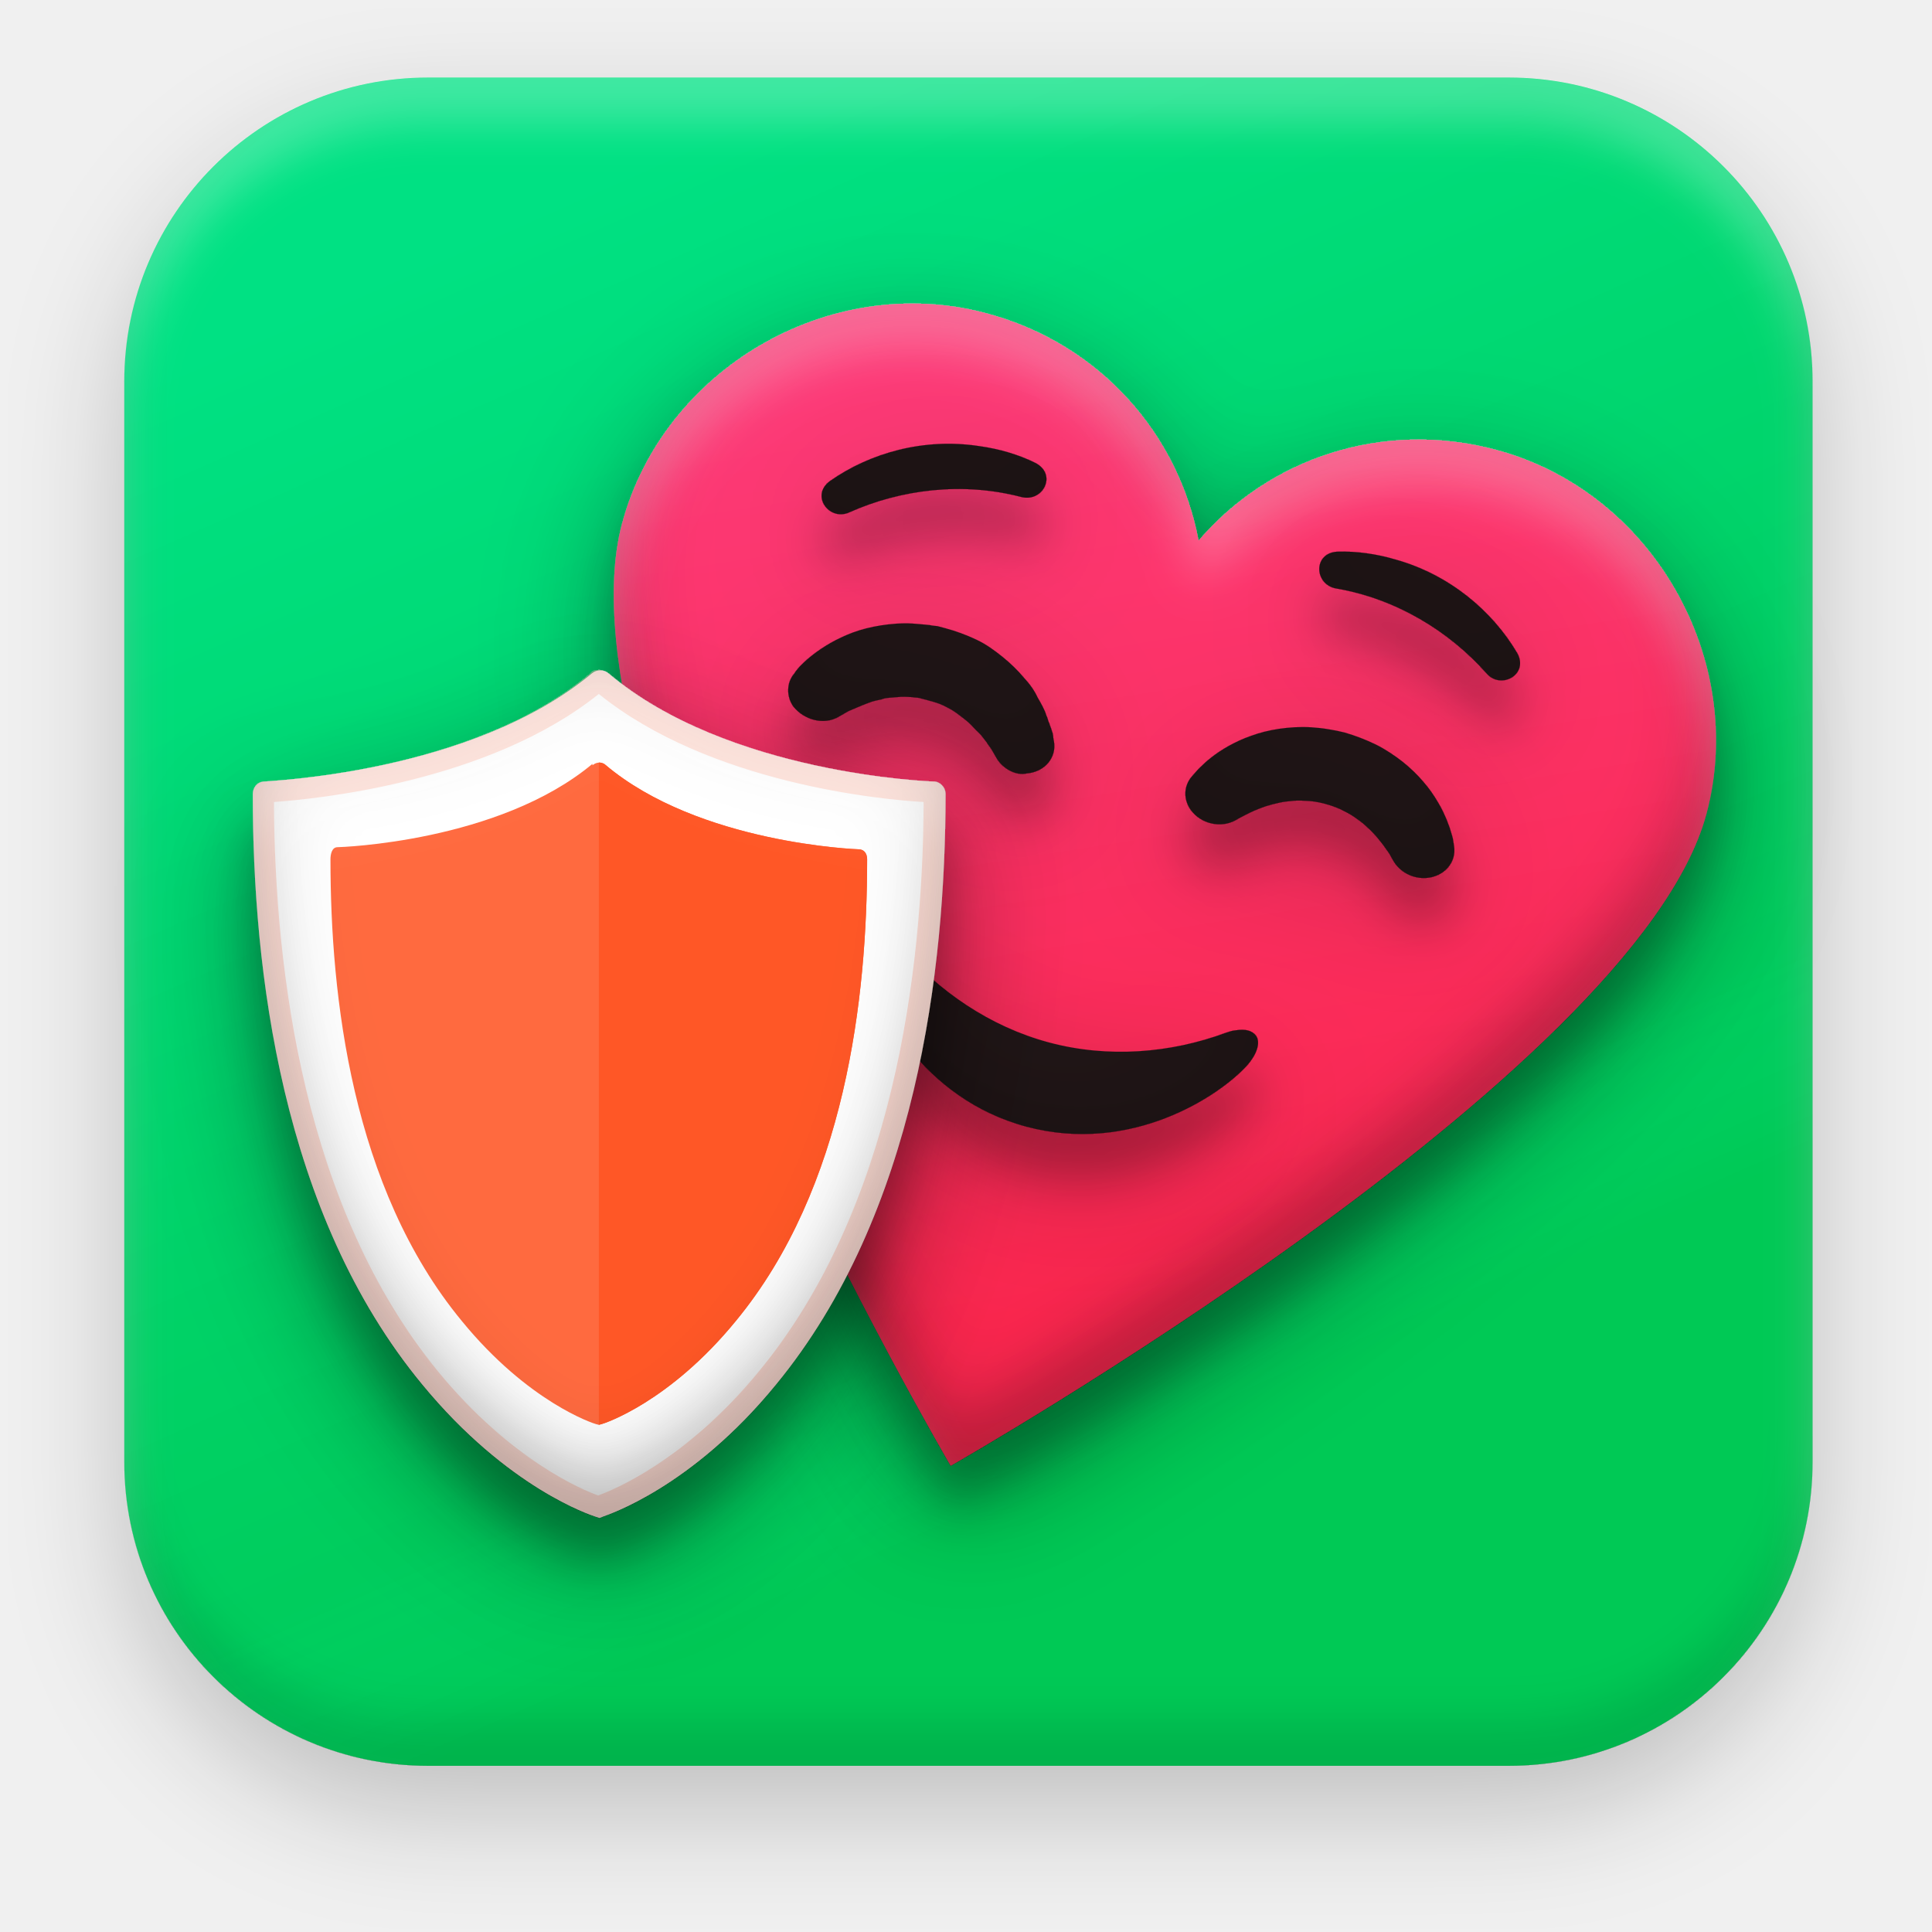
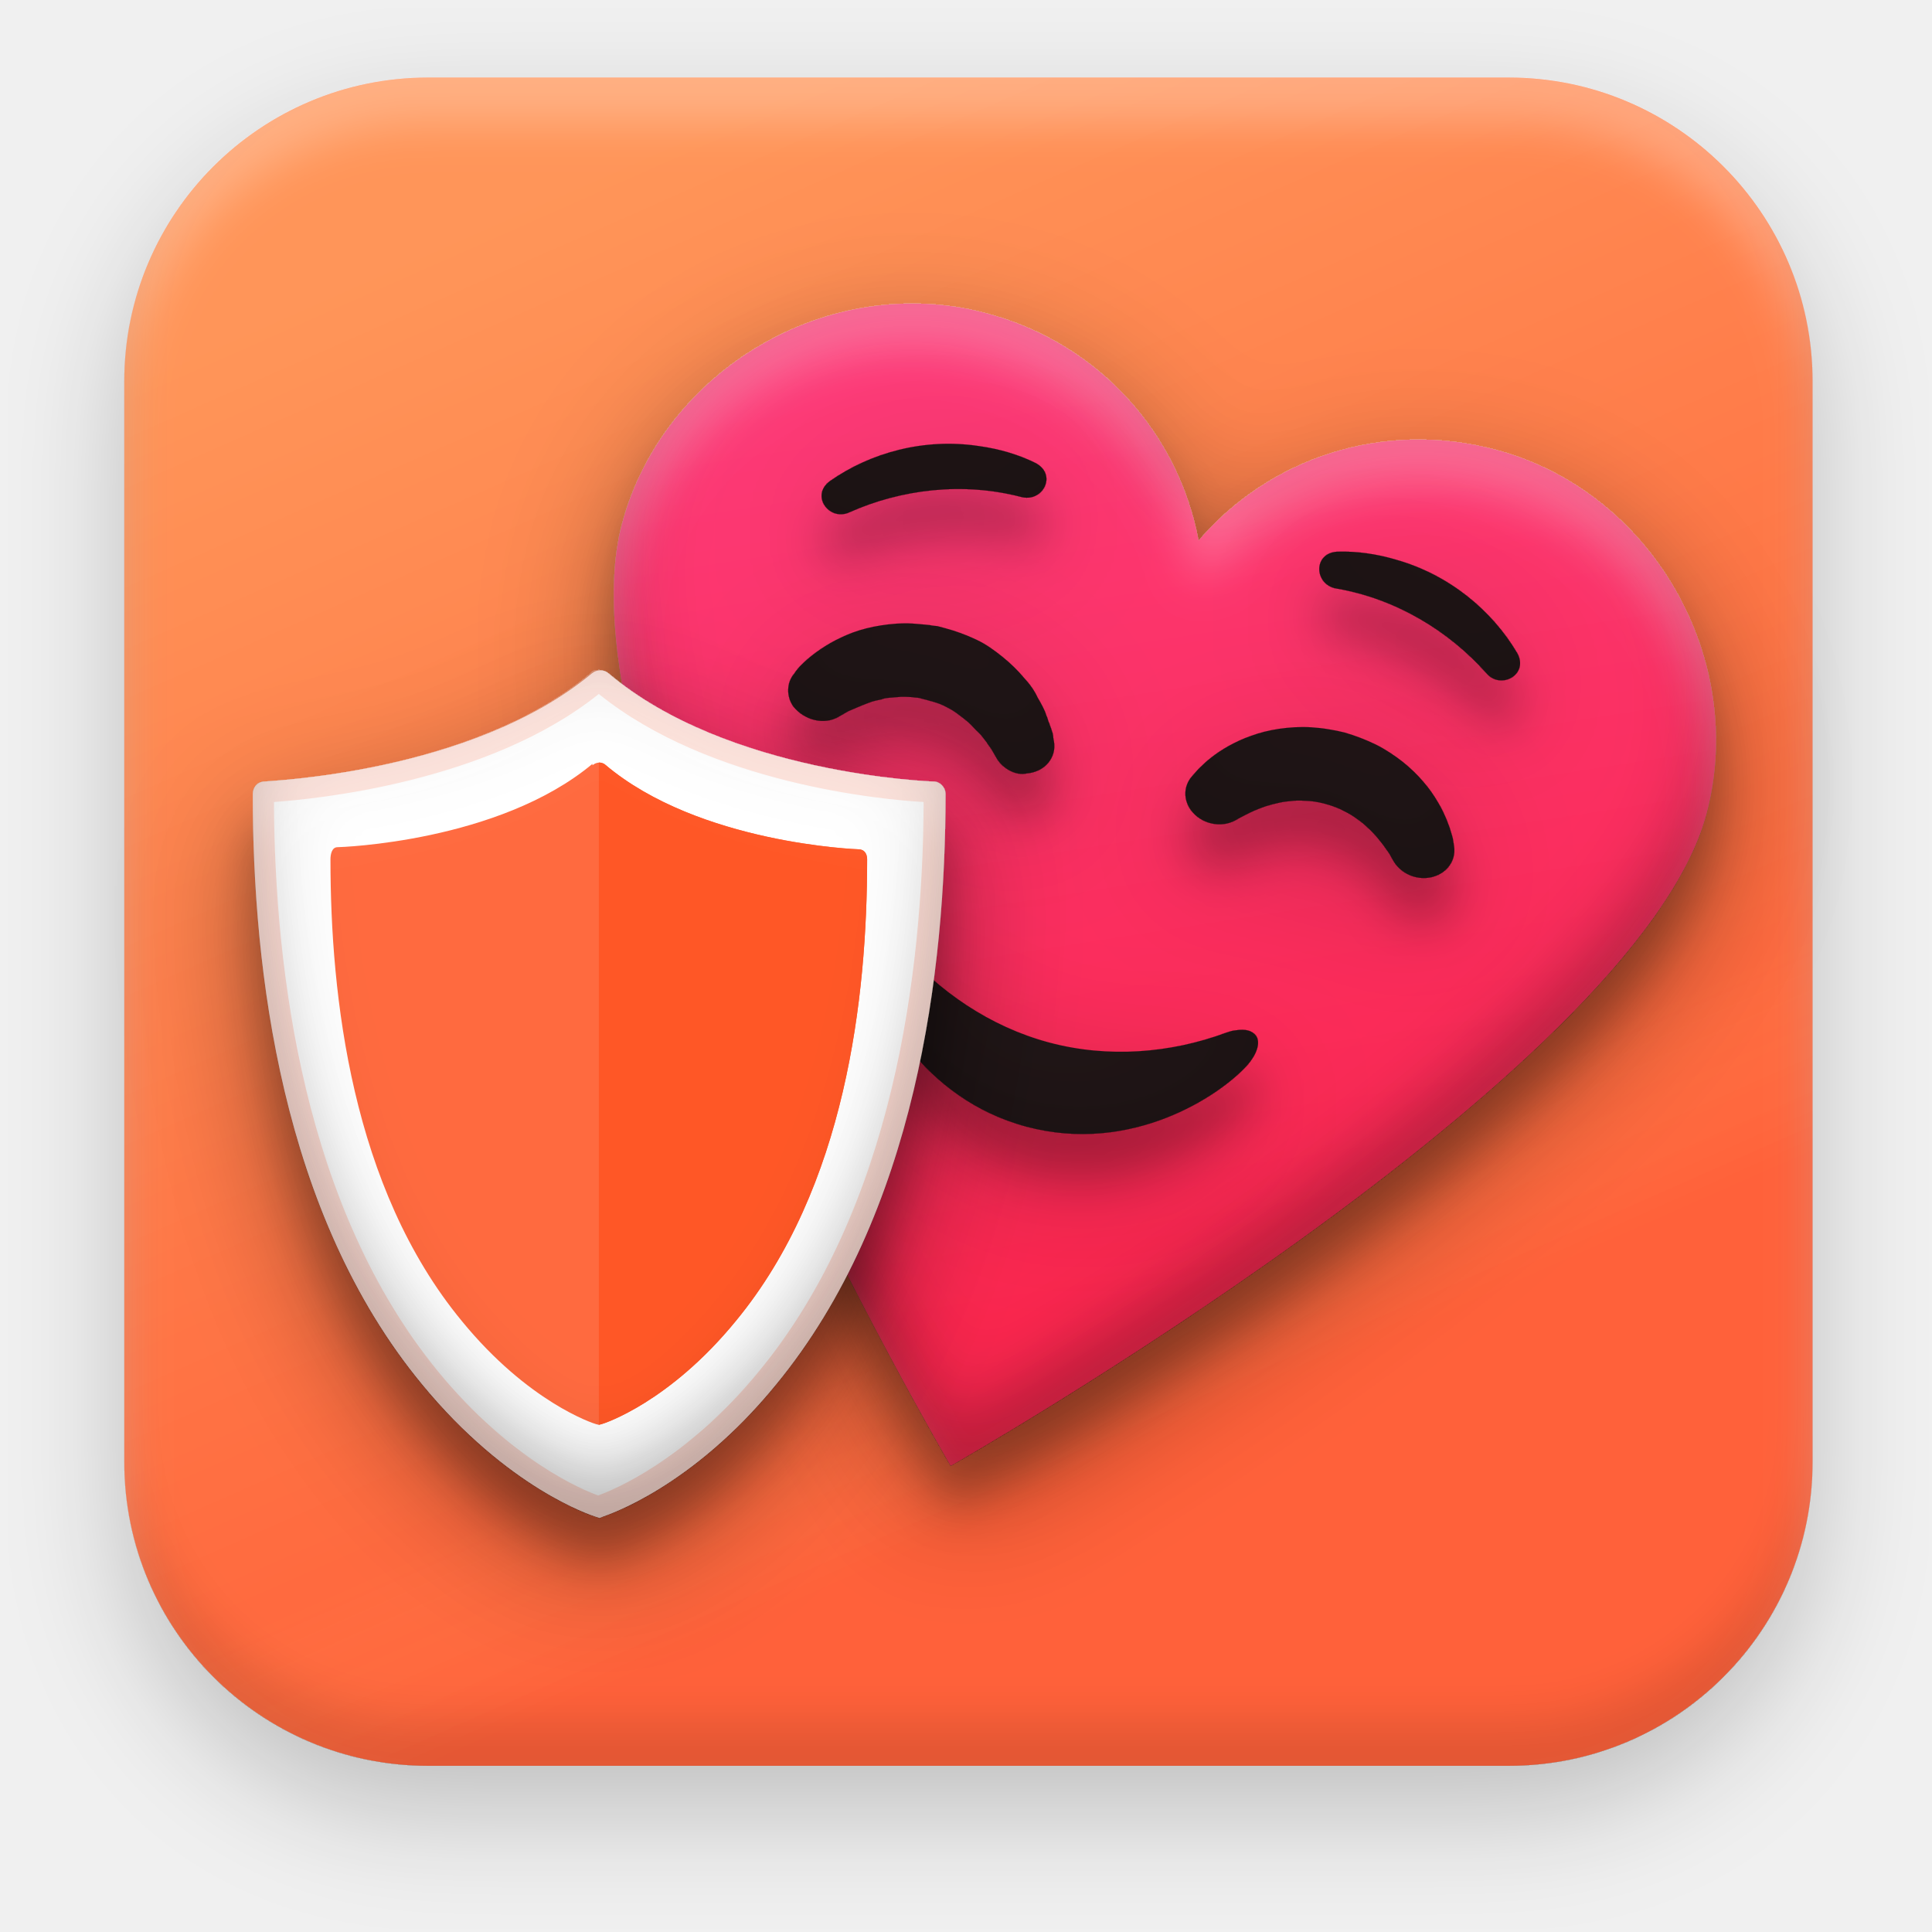
<svg xmlns="http://www.w3.org/2000/svg" width="171" height="171" viewBox="0 0 171 171" fill="none">
  <g filter="url(#filter0_dii)">
-     <rect x="11" y="6.859" width="149.43" height="149.43" rx="26.897" fill="#00CD5D" />
+     <rect x="11" y="6.859" width="149.43" height="149.43" rx="26.897" fill="#FF6A3F" />
    <rect x="11" y="6.859" width="149.43" height="149.43" rx="26.897" fill="url(#paint0_linear)" fill-opacity="0.8" style="mix-blend-mode:overlay" />
  </g>
  <g filter="url(#filter1_dddiii)">
-     <path d="M132.411 39.815C122.335 37.115 112.315 40.602 106.087 47.848C104.317 38.459 97.383 30.43 87.306 27.73C73.391 24.001 58.703 32.751 55.06 46.347C48.846 69.539 84.144 129.741 84.144 129.741C84.144 129.741 144.814 95.254 151.029 72.061C154.672 58.466 146.327 43.544 132.411 39.815Z" fill="#FB264E" />
-     <path d="M132.411 39.815C122.335 37.115 112.315 40.602 106.087 47.848C104.317 38.459 97.383 30.43 87.306 27.73C73.391 24.001 58.703 32.751 55.06 46.347C48.846 69.539 84.144 129.741 84.144 129.741C84.144 129.741 144.814 95.254 151.029 72.061C154.672 58.466 146.327 43.544 132.411 39.815Z" fill="url(#paint1_linear)" style="mix-blend-mode:overlay" />
+     <path d="M132.411 39.816C122.335 37.116 112.315 40.603 106.087 47.849C104.317 38.46 97.383 30.43 87.306 27.73C73.391 24.002 58.703 32.752 55.06 46.348C48.846 69.54 84.144 129.742 84.144 129.742C84.144 129.742 144.814 95.255 151.029 72.062C154.672 58.467 146.327 43.545 132.411 39.816Z" fill="#FB264E" />
+     <path d="M132.411 39.816C122.335 37.116 112.315 40.603 106.087 47.849C104.317 38.46 97.383 30.43 87.306 27.73C73.391 24.002 58.703 32.752 55.06 46.348C48.846 69.54 84.144 129.742 84.144 129.742C84.144 129.742 144.814 95.255 151.029 72.062C154.672 58.467 146.327 43.545 132.411 39.816Z" fill="url(#paint1_linear)" style="mix-blend-mode:overlay" />
  </g>
  <g filter="url(#filter2_ddi)">
-     <path d="M90.343 43.974C92.315 44.53 93.613 41.978 91.635 40.97C90.153 40.234 88.443 39.73 86.681 39.487C81.772 38.731 77.003 40.088 73.465 42.572C71.688 43.858 73.408 46.173 75.192 45.339C79.727 43.314 85.177 42.636 90.343 43.974Z" fill="#211617" />
+     <path d="M90.343 43.975C92.315 44.531 93.613 41.979 91.635 40.971C90.153 40.235 88.443 39.731 86.681 39.488C81.772 38.732 77.003 40.089 73.465 42.573C71.688 43.859 73.408 46.174 75.192 45.34C79.727 43.315 85.177 42.637 90.343 43.975V43.975Z" fill="#211617" />
  </g>
  <g filter="url(#filter3_ddi)">
-     <path d="M118.326 52.096C116.305 51.794 116.173 48.931 118.385 48.827C120.042 48.775 121.803 49.017 123.505 49.519C128.286 50.855 132.073 54.054 134.277 57.784C135.363 59.69 132.841 61.088 131.563 59.59C128.264 55.87 123.579 53.008 118.326 52.096Z" fill="#211617" />
+     <path d="M118.326 52.097C116.305 51.794 116.173 48.932 118.385 48.828C120.042 48.776 121.803 49.018 123.505 49.52C128.286 50.856 132.073 54.055 134.277 57.785C135.363 59.691 132.841 61.089 131.563 59.59C128.264 55.871 123.579 53.009 118.326 52.097V52.097Z" fill="#211617" />
  </g>
  <g filter="url(#filter4_ddi)">
-     <path d="M90.844 99.718C100.092 102.196 107.899 97.037 110.375 94.305C111.296 93.266 111.571 92.239 111.172 91.673C110.836 91.216 110.236 91.055 109.374 91.191C109.094 91.208 108.791 91.311 108.489 91.413C103.598 93.223 98.064 93.668 92.841 92.268C87.617 90.868 83.047 87.716 79.694 83.789C79.483 83.549 79.272 83.309 79.037 83.154C78.359 82.605 77.759 82.445 77.239 82.673C76.588 83.049 76.335 83.991 76.614 85.35C77.415 88.869 81.596 97.24 90.844 99.718Z" fill="#211617" />
+     <path d="M90.844 99.719C100.092 102.197 107.899 97.038 110.375 94.306C111.296 93.267 111.571 92.24 111.172 91.674C110.836 91.217 110.236 91.056 109.374 91.192C109.094 91.209 108.791 91.311 108.489 91.414C103.598 93.224 98.064 93.668 92.841 92.269C87.617 90.869 83.047 87.717 79.694 83.79C79.483 83.55 79.272 83.31 79.037 83.155C78.359 82.606 77.759 82.446 77.239 82.674C76.588 83.05 76.335 83.992 76.614 85.351C77.415 88.87 81.596 97.241 90.844 99.719Z" fill="#211617" />
  </g>
  <g filter="url(#filter5_ddi)">
-     <path d="M88.204 67.098L88.079 66.881L87.765 66.338C87.64 66.121 87.492 65.99 87.303 65.664C87.093 65.424 86.904 65.098 86.608 64.835C86.311 64.572 86.037 64.223 85.741 63.96C85.444 63.697 85.062 63.411 84.68 63.125C84.297 62.839 83.892 62.639 83.487 62.439C83.082 62.238 82.654 62.123 82.14 61.986L82.225 62.009L81.369 61.779C81.198 61.733 80.918 61.75 80.747 61.704C80.296 61.675 79.845 61.646 79.371 61.703C78.897 61.759 78.445 61.73 78.034 61.895C77.646 61.975 77.257 62.054 76.846 62.219C76.132 62.487 75.503 62.777 75.092 62.943L74.44 63.319L74.223 63.444C72.92 64.196 71.208 63.737 70.238 62.56C69.566 61.645 69.63 60.378 70.287 59.636L70.442 59.402C70.573 59.254 70.728 59.02 70.968 58.809C71.471 58.301 72.3 57.605 73.494 56.916C74.037 56.602 74.774 56.249 75.489 55.982C76.203 55.714 77.088 55.493 77.951 55.356C78.813 55.221 79.847 55.13 80.749 55.189C81.2 55.218 81.737 55.27 82.273 55.322C82.53 55.391 82.896 55.397 82.981 55.42L83.666 55.603C84.608 55.856 85.527 56.194 86.424 56.617C87.32 57.041 88.084 57.613 88.763 58.162C89.442 58.711 90.098 59.346 90.582 59.934C91.153 60.546 91.552 61.112 91.842 61.74C92.156 62.283 92.469 62.826 92.611 63.323C92.737 63.54 92.754 63.82 92.879 64.037C92.919 64.232 93.044 64.449 93.084 64.643C93.249 65.054 93.203 65.226 93.243 65.42L93.282 65.614C93.538 67.059 92.463 68.331 90.869 68.455C89.984 68.677 88.768 68.076 88.204 67.098Z" fill="#211617" />
+     <path d="M88.204 67.099L88.079 66.882L87.765 66.339C87.64 66.122 87.492 65.99 87.303 65.664C87.093 65.424 86.904 65.099 86.608 64.835C86.311 64.573 86.037 64.224 85.741 63.961C85.444 63.698 85.062 63.412 84.68 63.126C84.297 62.84 83.892 62.639 83.487 62.439C83.082 62.239 82.654 62.124 82.14 61.986L82.225 62.009L81.369 61.78C81.198 61.734 80.918 61.751 80.747 61.705C80.296 61.676 79.845 61.647 79.371 61.703C78.897 61.76 78.445 61.731 78.034 61.896C77.646 61.975 77.257 62.055 76.846 62.22C76.132 62.487 75.503 62.778 75.092 62.943L74.44 63.319L74.223 63.444C72.92 64.197 71.208 63.738 70.238 62.56C69.566 61.646 69.63 60.378 70.287 59.636L70.442 59.403C70.573 59.254 70.728 59.02 70.968 58.809C71.471 58.302 72.3 57.606 73.494 56.916C74.037 56.603 74.774 56.25 75.489 55.982C76.203 55.715 77.088 55.493 77.951 55.357C78.813 55.221 79.847 55.131 80.749 55.189C81.2 55.218 81.737 55.27 82.273 55.322C82.53 55.391 82.896 55.397 82.981 55.42L83.666 55.604C84.608 55.856 85.527 56.194 86.424 56.618C87.32 57.041 88.084 57.613 88.763 58.162C89.442 58.712 90.098 59.346 90.582 59.935C91.153 60.547 91.552 61.112 91.842 61.741C92.156 62.284 92.469 62.827 92.611 63.324C92.737 63.541 92.754 63.821 92.879 64.038C92.919 64.232 93.044 64.449 93.084 64.643C93.249 65.055 93.203 65.226 93.243 65.42L93.282 65.615C93.538 67.059 92.463 68.332 90.869 68.455C89.984 68.677 88.768 68.076 88.204 67.099V67.099Z" fill="#211617" />
  </g>
  <g filter="url(#filter6_ddi)">
-     <path d="M123.318 76.177L123.193 75.96C123.124 75.841 122.974 75.544 122.871 75.415C122.745 75.234 122.592 75.019 122.411 74.769C122.213 74.514 121.986 74.233 121.735 73.936C121.459 73.635 121.168 73.349 120.863 73.078C120.556 72.785 120.182 72.538 119.812 72.273C119.44 72.018 119.024 71.824 118.613 71.612C118.194 71.427 117.75 71.271 117.296 71.149L117.416 71.182L117.15 71.11L116.882 71.048C116.66 70.988 116.621 70.996 116.533 70.982C116.396 70.945 116.136 70.921 115.913 70.898C115.451 70.875 114.994 70.835 114.544 70.871C114.1 70.917 113.652 70.944 113.24 71.045C112.821 71.134 112.426 71.24 112.056 71.352C111.329 71.597 110.714 71.873 110.297 72.092C109.872 72.308 109.625 72.444 109.625 72.444L109.353 72.601C108.049 73.325 106.286 72.917 105.401 71.698C104.706 70.731 104.783 69.55 105.479 68.736L105.676 68.513C105.805 68.374 105.977 68.144 106.246 67.895C106.76 67.381 107.571 66.681 108.737 66.029C109.319 65.708 109.985 65.382 110.741 65.126C111.486 64.848 112.322 64.64 113.221 64.505C114.117 64.378 115.071 64.312 116.046 64.372C116.54 64.412 117 64.444 117.587 64.546C117.86 64.591 118.184 64.651 118.323 64.679L118.989 64.83C119.952 65.106 120.884 65.466 121.769 65.896C122.643 66.332 123.436 66.866 124.149 67.424C124.852 67.989 125.48 68.588 125.986 69.201C126.514 69.801 126.921 70.406 127.261 70.984C127.605 71.553 127.853 72.097 128.054 72.582C128.144 72.826 128.231 73.052 128.311 73.266C128.378 73.495 128.45 73.707 128.501 73.895C128.635 74.316 128.616 74.458 128.658 74.644L128.695 74.883C128.927 76.313 127.845 77.574 126.277 77.704C125.048 77.806 123.872 77.161 123.318 76.177Z" fill="#211617" />
+     <path d="M123.318 76.177L123.193 75.96C123.124 75.841 122.974 75.544 122.871 75.415C122.745 75.234 122.592 75.019 122.411 74.769C122.213 74.514 121.986 74.233 121.735 73.936C121.459 73.635 121.168 73.349 120.863 73.078C120.556 72.785 120.182 72.538 119.812 72.273C119.44 72.018 119.024 71.824 118.613 71.612C118.194 71.427 117.75 71.271 117.296 71.149L117.416 71.182L117.15 71.11L116.882 71.048C116.66 70.988 116.621 70.996 116.533 70.982C116.396 70.945 116.136 70.921 115.913 70.898C115.451 70.875 114.994 70.835 114.544 70.871C114.1 70.917 113.652 70.944 113.24 71.045C112.821 71.134 112.426 71.24 112.056 71.352C111.329 71.597 110.714 71.873 110.297 72.092C109.872 72.308 109.625 72.444 109.625 72.444L109.353 72.601C108.049 73.325 106.286 72.917 105.401 71.698C104.706 70.731 104.783 69.55 105.479 68.736L105.676 68.513C105.805 68.374 105.977 68.144 106.246 67.895C106.76 67.381 107.571 66.681 108.737 66.029C109.319 65.708 109.985 65.382 110.741 65.126C111.486 64.848 112.322 64.64 113.221 64.505C114.117 64.378 115.071 64.312 116.046 64.372C116.54 64.412 117 64.444 117.587 64.546C117.86 64.591 118.184 64.651 118.323 64.679L118.989 64.83C119.952 65.106 120.884 65.466 121.769 65.896C122.643 66.332 123.436 66.866 124.149 67.424C124.852 67.989 125.48 68.588 125.986 69.201C126.514 69.801 126.921 70.406 127.261 70.984C127.605 71.553 127.853 72.097 128.054 72.582C128.144 72.826 128.231 73.052 128.311 73.266C128.378 73.495 128.45 73.707 128.501 73.895C128.635 74.316 128.616 74.458 128.658 74.644L128.695 74.883C128.927 76.313 127.845 77.574 126.277 77.704C125.048 77.806 123.872 77.161 123.318 76.177V76.177Z" fill="#211617" />
  </g>
  <g filter="url(#filter7_dddiii)">
-     <path d="M23.438 69.171C22.812 69.171 22.375 69.671 22.375 70.296V70.359C22.375 85.796 24.875 107.421 37.375 122.546C44.938 131.734 52.312 134.109 52.688 134.234L53.062 134.359L53.375 134.234C53.688 134.109 61.188 131.734 68.688 122.546C81.125 107.421 83.688 85.796 83.688 70.359V70.296C83.688 69.671 83.188 69.171 82.625 69.171C82.438 69.171 64.438 68.546 53.875 59.609C53.438 59.234 52.812 59.234 52.375 59.609C41.688 68.484 23.625 69.109 23.438 69.171Z" fill="white" />
-     <path opacity="0.2" d="M53 61.421C62.812 69.359 78.188 70.796 81.75 70.984C81.688 86.109 79.062 106.921 67.188 121.359C60.688 129.296 54.188 131.921 52.938 132.359C51.688 131.921 45.25 129.296 38.75 121.359C26.938 106.921 24.312 86.109 24.25 70.984C27.75 70.734 43.188 69.296 53 61.421ZM53 59.296C52.75 59.296 52.438 59.359 52.25 59.609C41.688 68.484 23.625 69.109 23.438 69.171C22.812 69.171 22.375 69.671 22.375 70.296V70.359C22.375 85.796 24.875 107.421 37.375 122.546C44.938 131.734 52.312 134.109 52.688 134.234L53.062 134.359L53.375 134.234C53.688 134.109 61.188 131.734 68.688 122.546C81.125 107.421 83.688 85.796 83.688 70.359V70.296C83.688 69.671 83.188 69.171 82.625 69.171C82.438 69.171 64.438 68.546 53.875 59.609C53.562 59.421 53.312 59.296 53 59.296Z" fill="#FF5726" />
-     <path d="M29.875 74.984C29.375 74.984 29.25 75.609 29.25 76.046V76.109C29.25 88.171 31.125 105.109 40.875 116.921C46.75 124.109 52.5 125.984 52.75 126.046L53 126.109L53.25 126.046C53.5 125.984 59.25 124.109 65.125 116.921C74.875 105.109 76.75 88.234 76.75 76.109V76.046C76.75 75.546 76.5 75.171 76 75.171H76.062C75.938 75.171 61.875 74.671 53.625 67.734C53.25 67.421 52.812 67.421 52.438 67.734V67.609C44.125 74.546 30.062 74.984 29.875 74.984Z" fill="#FF6A3F" />
-     <path d="M76 75.171C75.875 75.171 61.812 74.671 53.562 67.671C53.438 67.546 53.188 67.484 53 67.484V126.109L53.25 126.046C53.5 125.984 59.25 124.109 65.125 116.921C74.875 105.109 76.75 88.234 76.75 76.109V76.046C76.75 75.609 76.5 75.171 76 75.171Z" fill="#FF5726" />
+     <path d="M23.438 69.172C22.812 69.172 22.375 69.672 22.375 70.297V70.359C22.375 85.797 24.875 107.422 37.375 122.547C44.938 131.734 52.312 134.109 52.688 134.234L53.062 134.359L53.375 134.234C53.688 134.109 61.188 131.734 68.688 122.547C81.125 107.422 83.688 85.797 83.688 70.359V70.297C83.688 69.672 83.188 69.172 82.625 69.172C82.438 69.172 64.438 68.547 53.875 59.609C53.438 59.234 52.812 59.234 52.375 59.609C41.688 68.484 23.625 69.109 23.438 69.172V69.172Z" fill="white" />
+     <path opacity="0.2" d="M53 61.422C62.812 69.359 78.188 70.797 81.75 70.984C81.688 86.109 79.062 106.922 67.188 121.359C60.688 129.297 54.188 131.922 52.938 132.359C51.688 131.922 45.25 129.297 38.75 121.359C26.938 106.922 24.312 86.109 24.25 70.984C27.75 70.734 43.188 69.297 53 61.422V61.422ZM53 59.297C52.75 59.297 52.438 59.359 52.25 59.609C41.688 68.484 23.625 69.109 23.438 69.172C22.812 69.172 22.375 69.672 22.375 70.297V70.359C22.375 85.797 24.875 107.422 37.375 122.547C44.938 131.734 52.312 134.109 52.688 134.234L53.062 134.359L53.375 134.234C53.688 134.109 61.188 131.734 68.688 122.547C81.125 107.422 83.688 85.797 83.688 70.359V70.297C83.688 69.672 83.188 69.172 82.625 69.172C82.438 69.172 64.438 68.547 53.875 59.609C53.562 59.422 53.312 59.297 53 59.297V59.297Z" fill="#FF5726" />
+     <path d="M29.875 74.984C29.375 74.984 29.25 75.609 29.25 76.047V76.109C29.25 88.172 31.125 105.109 40.875 116.922C46.75 124.109 52.5 125.984 52.75 126.047L53 126.109L53.25 126.047C53.5 125.984 59.25 124.109 65.125 116.922C74.875 105.109 76.75 88.234 76.75 76.109V76.047C76.75 75.547 76.5 75.172 76 75.172H76.062C75.938 75.172 61.875 74.672 53.625 67.734C53.25 67.422 52.812 67.422 52.438 67.734V67.609C44.125 74.547 30.062 74.984 29.875 74.984Z" fill="#FF6A3F" />
+     <path d="M76 75.172C75.875 75.172 61.812 74.672 53.562 67.672C53.438 67.547 53.188 67.484 53 67.484V126.109L53.25 126.047C53.5 125.984 59.25 124.109 65.125 116.922C74.875 105.109 76.75 88.234 76.75 76.109V76.047C76.75 75.609 76.5 75.172 76 75.172Z" fill="#FF5726" />
  </g>
  <defs>
    <filter id="filter0_dii" x="0.717" y="0.689" width="169.996" height="169.996" filterUnits="userSpaceOnUse" color-interpolation-filters="sRGB">
      <feFlood flood-opacity="0" result="BackgroundImageFix" />
      <feColorMatrix in="SourceAlpha" type="matrix" values="0 0 0 0 0 0 0 0 0 0 0 0 0 0 0 0 0 0 127 0" />
      <feOffset dy="4.113" />
      <feGaussianBlur stdDeviation="5.142" />
      <feColorMatrix type="matrix" values="0 0 0 0 0 0 0 0 0 0 0 0 0 0 0 0 0 0 0.2 0" />
      <feBlend mode="normal" in2="BackgroundImageFix" result="effect1_dropShadow" />
      <feBlend mode="normal" in="SourceGraphic" in2="effect1_dropShadow" result="shape" />
      <feColorMatrix in="SourceAlpha" type="matrix" values="0 0 0 0 0 0 0 0 0 0 0 0 0 0 0 0 0 0 127 0" result="hardAlpha" />
      <feOffset dy="-3.985" />
      <feGaussianBlur stdDeviation="1.992" />
      <feComposite in2="hardAlpha" operator="arithmetic" k2="-1" k3="1" />
      <feColorMatrix type="matrix" values="0 0 0 0 0 0 0 0 0 0 0 0 0 0 0 0 0 0 0.11 0" />
      <feBlend mode="normal" in2="shape" result="effect2_innerShadow" />
      <feColorMatrix in="SourceAlpha" type="matrix" values="0 0 0 0 0 0 0 0 0 0 0 0 0 0 0 0 0 0 127 0" result="hardAlpha" />
      <feOffset dy="3.985" />
      <feGaussianBlur stdDeviation="1.992" />
      <feComposite in2="hardAlpha" operator="arithmetic" k2="-1" k3="1" />
      <feColorMatrix type="matrix" values="0 0 0 0 1 0 0 0 0 1 0 0 0 0 1 0 0 0 0.25 0" />
      <feBlend mode="normal" in2="effect2_innerShadow" result="effect3_innerShadow" />
    </filter>
-     <filter id="filter1_dddiii" x="42.372" y="18.897" width="121.466" height="126.783" filterUnits="userSpaceOnUse" color-interpolation-filters="sRGB">
+     <filter id="filter1_dddiii" x="42.372" y="18.898" width="121.466" height="126.783" filterUnits="userSpaceOnUse" color-interpolation-filters="sRGB">
      <feFlood flood-opacity="0" result="BackgroundImageFix" />
      <feColorMatrix in="SourceAlpha" type="matrix" values="0 0 0 0 0 0 0 0 0 0 0 0 0 0 0 0 0 0 127 0" />
      <feOffset dy="3.985" />
      <feGaussianBlur stdDeviation="5.977" />
      <feColorMatrix type="matrix" values="0 0 0 0 0 0 0 0 0 0 0 0 0 0 0 0 0 0 0.2 0" />
      <feBlend mode="normal" in2="BackgroundImageFix" result="effect1_dropShadow" />
      <feColorMatrix in="SourceAlpha" type="matrix" values="0 0 0 0 0 0 0 0 0 0 0 0 0 0 0 0 0 0 127 0" />
      <feOffset dy="3.985" />
      <feGaussianBlur stdDeviation="1.992" />
      <feColorMatrix type="matrix" values="0 0 0 0 0 0 0 0 0 0 0 0 0 0 0 0 0 0 0.25 0" />
      <feBlend mode="normal" in2="effect1_dropShadow" result="effect2_dropShadow" />
      <feColorMatrix in="SourceAlpha" type="matrix" values="0 0 0 0 0 0 0 0 0 0 0 0 0 0 0 0 0 0 127 0" />
      <feOffset dy="4.113" />
      <feGaussianBlur stdDeviation="5.142" />
      <feColorMatrix type="matrix" values="0 0 0 0 0 0 0 0 0 0 0 0 0 0 0 0 0 0 0.2 0" />
      <feBlend mode="normal" in2="effect2_dropShadow" result="effect3_dropShadow" />
      <feBlend mode="normal" in="SourceGraphic" in2="effect3_dropShadow" result="shape" />
      <feColorMatrix in="SourceAlpha" type="matrix" values="0 0 0 0 0 0 0 0 0 0 0 0 0 0 0 0 0 0 127 0" result="hardAlpha" />
      <feOffset dy="-2.989" />
      <feGaussianBlur stdDeviation="3.985" />
      <feComposite in2="hardAlpha" operator="arithmetic" k2="-1" k3="1" />
      <feColorMatrix type="matrix" values="0 0 0 0 0 0 0 0 0 0 0 0 0 0 0 0 0 0 0.18 0" />
      <feBlend mode="normal" in2="shape" result="effect4_innerShadow" />
      <feColorMatrix in="SourceAlpha" type="matrix" values="0 0 0 0 0 0 0 0 0 0 0 0 0 0 0 0 0 0 127 0" result="hardAlpha" />
      <feOffset dy="-3.985" />
      <feGaussianBlur stdDeviation="1.992" />
      <feComposite in2="hardAlpha" operator="arithmetic" k2="-1" k3="1" />
      <feColorMatrix type="matrix" values="0 0 0 0 0 0 0 0 0 0 0 0 0 0 0 0 0 0 0.11 0" />
      <feBlend mode="normal" in2="effect4_innerShadow" result="effect5_innerShadow" />
      <feColorMatrix in="SourceAlpha" type="matrix" values="0 0 0 0 0 0 0 0 0 0 0 0 0 0 0 0 0 0 127 0" result="hardAlpha" />
      <feOffset dy="3.985" />
      <feGaussianBlur stdDeviation="1.992" />
      <feComposite in2="hardAlpha" operator="arithmetic" k2="-1" k3="1" />
      <feColorMatrix type="matrix" values="0 0 0 0 1 0 0 0 0 1 0 0 0 0 1 0 0 0 0.25 0" />
      <feBlend mode="normal" in2="effect5_innerShadow" result="effect6_innerShadow" />
    </filter>
-     <filter id="filter2_ddi" x="60.717" y="31.278" width="43.902" height="30.238" filterUnits="userSpaceOnUse" color-interpolation-filters="sRGB">
+     <filter id="filter2_ddi" x="60.717" y="31.279" width="43.902" height="30.238" filterUnits="userSpaceOnUse" color-interpolation-filters="sRGB">
      <feFlood flood-opacity="0" result="BackgroundImageFix" />
      <feColorMatrix in="SourceAlpha" type="matrix" values="0 0 0 0 0 0 0 0 0 0 0 0 0 0 0 0 0 0 127 0" />
      <feOffset dy="4" />
      <feGaussianBlur stdDeviation="6" />
      <feColorMatrix type="matrix" values="0 0 0 0 0 0 0 0 0 0 0 0 0 0 0 0 0 0 0.2 0" />
      <feBlend mode="normal" in2="BackgroundImageFix" result="effect1_dropShadow" />
      <feColorMatrix in="SourceAlpha" type="matrix" values="0 0 0 0 0 0 0 0 0 0 0 0 0 0 0 0 0 0 127 0" />
      <feOffset dy="4" />
      <feGaussianBlur stdDeviation="2" />
      <feColorMatrix type="matrix" values="0 0 0 0 0 0 0 0 0 0 0 0 0 0 0 0 0 0 0.25 0" />
      <feBlend mode="normal" in2="effect1_dropShadow" result="effect2_dropShadow" />
      <feBlend mode="normal" in="SourceGraphic" in2="effect2_dropShadow" result="shape" />
      <feColorMatrix in="SourceAlpha" type="matrix" values="0 0 0 0 0 0 0 0 0 0 0 0 0 0 0 0 0 0 127 0" result="hardAlpha" />
      <feOffset dy="-3" />
      <feGaussianBlur stdDeviation="4" />
      <feComposite in2="hardAlpha" operator="arithmetic" k2="-1" k3="1" />
      <feColorMatrix type="matrix" values="0 0 0 0 0 0 0 0 0 0 0 0 0 0 0 0 0 0 0.18 0" />
      <feBlend mode="normal" in2="shape" result="effect3_innerShadow" />
    </filter>
    <filter id="filter3_ddi" x="104.768" y="40.82" width="41.774" height="35.401" filterUnits="userSpaceOnUse" color-interpolation-filters="sRGB">
      <feFlood flood-opacity="0" result="BackgroundImageFix" />
      <feColorMatrix in="SourceAlpha" type="matrix" values="0 0 0 0 0 0 0 0 0 0 0 0 0 0 0 0 0 0 127 0" />
      <feOffset dy="4" />
      <feGaussianBlur stdDeviation="6" />
      <feColorMatrix type="matrix" values="0 0 0 0 0 0 0 0 0 0 0 0 0 0 0 0 0 0 0.2 0" />
      <feBlend mode="normal" in2="BackgroundImageFix" result="effect1_dropShadow" />
      <feColorMatrix in="SourceAlpha" type="matrix" values="0 0 0 0 0 0 0 0 0 0 0 0 0 0 0 0 0 0 127 0" />
      <feOffset dy="4" />
      <feGaussianBlur stdDeviation="2" />
      <feColorMatrix type="matrix" values="0 0 0 0 0 0 0 0 0 0 0 0 0 0 0 0 0 0 0.25 0" />
      <feBlend mode="normal" in2="effect1_dropShadow" result="effect2_dropShadow" />
      <feBlend mode="normal" in="SourceGraphic" in2="effect2_dropShadow" result="shape" />
      <feColorMatrix in="SourceAlpha" type="matrix" values="0 0 0 0 0 0 0 0 0 0 0 0 0 0 0 0 0 0 127 0" result="hardAlpha" />
      <feOffset dy="-3" />
      <feGaussianBlur stdDeviation="4" />
      <feComposite in2="hardAlpha" operator="arithmetic" k2="-1" k3="1" />
      <feColorMatrix type="matrix" values="0 0 0 0 0 0 0 0 0 0 0 0 0 0 0 0 0 0 0.18 0" />
      <feBlend mode="normal" in2="shape" result="effect3_innerShadow" />
    </filter>
-     <filter id="filter4_ddi" x="64.502" y="74.572" width="58.848" height="41.8" filterUnits="userSpaceOnUse" color-interpolation-filters="sRGB">
-       <feFlood flood-opacity="0" result="BackgroundImageFix" />
-       <feColorMatrix in="SourceAlpha" type="matrix" values="0 0 0 0 0 0 0 0 0 0 0 0 0 0 0 0 0 0 127 0" />
-       <feOffset dy="4" />
-       <feGaussianBlur stdDeviation="6" />
-       <feColorMatrix type="matrix" values="0 0 0 0 0 0 0 0 0 0 0 0 0 0 0 0 0 0 0.2 0" />
-       <feBlend mode="normal" in2="BackgroundImageFix" result="effect1_dropShadow" />
-       <feColorMatrix in="SourceAlpha" type="matrix" values="0 0 0 0 0 0 0 0 0 0 0 0 0 0 0 0 0 0 127 0" />
-       <feOffset dy="4" />
-       <feGaussianBlur stdDeviation="2" />
-       <feColorMatrix type="matrix" values="0 0 0 0 0 0 0 0 0 0 0 0 0 0 0 0 0 0 0.25 0" />
-       <feBlend mode="normal" in2="effect1_dropShadow" result="effect2_dropShadow" />
-       <feBlend mode="normal" in="SourceGraphic" in2="effect2_dropShadow" result="shape" />
-       <feColorMatrix in="SourceAlpha" type="matrix" values="0 0 0 0 0 0 0 0 0 0 0 0 0 0 0 0 0 0 127 0" result="hardAlpha" />
-       <feOffset dy="-3" />
-       <feGaussianBlur stdDeviation="4" />
-       <feComposite in2="hardAlpha" operator="arithmetic" k2="-1" k3="1" />
-       <feColorMatrix type="matrix" values="0 0 0 0 0 0 0 0 0 0 0 0 0 0 0 0 0 0 0.18 0" />
-       <feBlend mode="normal" in2="shape" result="effect3_innerShadow" />
-     </filter>
-     <filter id="filter5_ddi" x="57.763" y="47.17" width="47.557" height="37.33" filterUnits="userSpaceOnUse" color-interpolation-filters="sRGB">
+     <filter id="filter4_ddi" x="64.502" y="74.573" width="58.848" height="41.8" filterUnits="userSpaceOnUse" color-interpolation-filters="sRGB">
+       <feFlood flood-opacity="0" result="BackgroundImageFix" />
+       <feColorMatrix in="SourceAlpha" type="matrix" values="0 0 0 0 0 0 0 0 0 0 0 0 0 0 0 0 0 0 127 0" />
+       <feOffset dy="4" />
+       <feGaussianBlur stdDeviation="6" />
+       <feColorMatrix type="matrix" values="0 0 0 0 0 0 0 0 0 0 0 0 0 0 0 0 0 0 0.2 0" />
+       <feBlend mode="normal" in2="BackgroundImageFix" result="effect1_dropShadow" />
+       <feColorMatrix in="SourceAlpha" type="matrix" values="0 0 0 0 0 0 0 0 0 0 0 0 0 0 0 0 0 0 127 0" />
+       <feOffset dy="4" />
+       <feGaussianBlur stdDeviation="2" />
+       <feColorMatrix type="matrix" values="0 0 0 0 0 0 0 0 0 0 0 0 0 0 0 0 0 0 0.25 0" />
+       <feBlend mode="normal" in2="effect1_dropShadow" result="effect2_dropShadow" />
+       <feBlend mode="normal" in="SourceGraphic" in2="effect2_dropShadow" result="shape" />
+       <feColorMatrix in="SourceAlpha" type="matrix" values="0 0 0 0 0 0 0 0 0 0 0 0 0 0 0 0 0 0 127 0" result="hardAlpha" />
+       <feOffset dy="-3" />
+       <feGaussianBlur stdDeviation="4" />
+       <feComposite in2="hardAlpha" operator="arithmetic" k2="-1" k3="1" />
+       <feColorMatrix type="matrix" values="0 0 0 0 0 0 0 0 0 0 0 0 0 0 0 0 0 0 0.18 0" />
+       <feBlend mode="normal" in2="shape" result="effect3_innerShadow" />
+     </filter>
+     <filter id="filter5_ddi" x="57.763" y="47.171" width="47.557" height="37.33" filterUnits="userSpaceOnUse" color-interpolation-filters="sRGB">
      <feFlood flood-opacity="0" result="BackgroundImageFix" />
      <feColorMatrix in="SourceAlpha" type="matrix" values="0 0 0 0 0 0 0 0 0 0 0 0 0 0 0 0 0 0 127 0" />
      <feOffset dy="4" />
      <feGaussianBlur stdDeviation="6" />
      <feColorMatrix type="matrix" values="0 0 0 0 0 0 0 0 0 0 0 0 0 0 0 0 0 0 0.2 0" />
      <feBlend mode="normal" in2="BackgroundImageFix" result="effect1_dropShadow" />
      <feColorMatrix in="SourceAlpha" type="matrix" values="0 0 0 0 0 0 0 0 0 0 0 0 0 0 0 0 0 0 127 0" />
      <feOffset dy="4" />
      <feGaussianBlur stdDeviation="2" />
      <feColorMatrix type="matrix" values="0 0 0 0 0 0 0 0 0 0 0 0 0 0 0 0 0 0 0.25 0" />
      <feBlend mode="normal" in2="effect1_dropShadow" result="effect2_dropShadow" />
      <feBlend mode="normal" in="SourceGraphic" in2="effect2_dropShadow" result="shape" />
      <feColorMatrix in="SourceAlpha" type="matrix" values="0 0 0 0 0 0 0 0 0 0 0 0 0 0 0 0 0 0 127 0" result="hardAlpha" />
      <feOffset dy="-3" />
      <feGaussianBlur stdDeviation="4" />
      <feComposite in2="hardAlpha" operator="arithmetic" k2="-1" k3="1" />
      <feColorMatrix type="matrix" values="0 0 0 0 0 0 0 0 0 0 0 0 0 0 0 0 0 0 0.18 0" />
      <feBlend mode="normal" in2="shape" result="effect3_innerShadow" />
    </filter>
    <filter id="filter6_ddi" x="92.917" y="56.35" width="47.809" height="37.365" filterUnits="userSpaceOnUse" color-interpolation-filters="sRGB">
      <feFlood flood-opacity="0" result="BackgroundImageFix" />
      <feColorMatrix in="SourceAlpha" type="matrix" values="0 0 0 0 0 0 0 0 0 0 0 0 0 0 0 0 0 0 127 0" />
      <feOffset dy="4" />
      <feGaussianBlur stdDeviation="6" />
      <feColorMatrix type="matrix" values="0 0 0 0 0 0 0 0 0 0 0 0 0 0 0 0 0 0 0.2 0" />
      <feBlend mode="normal" in2="BackgroundImageFix" result="effect1_dropShadow" />
      <feColorMatrix in="SourceAlpha" type="matrix" values="0 0 0 0 0 0 0 0 0 0 0 0 0 0 0 0 0 0 127 0" />
      <feOffset dy="4" />
      <feGaussianBlur stdDeviation="2" />
      <feColorMatrix type="matrix" values="0 0 0 0 0 0 0 0 0 0 0 0 0 0 0 0 0 0 0.25 0" />
      <feBlend mode="normal" in2="effect1_dropShadow" result="effect2_dropShadow" />
      <feBlend mode="normal" in="SourceGraphic" in2="effect2_dropShadow" result="shape" />
      <feColorMatrix in="SourceAlpha" type="matrix" values="0 0 0 0 0 0 0 0 0 0 0 0 0 0 0 0 0 0 127 0" result="hardAlpha" />
      <feOffset dy="-3" />
      <feGaussianBlur stdDeviation="4" />
      <feComposite in2="hardAlpha" operator="arithmetic" k2="-1" k3="1" />
      <feColorMatrix type="matrix" values="0 0 0 0 0 0 0 0 0 0 0 0 0 0 0 0 0 0 0.18 0" />
      <feBlend mode="normal" in2="shape" result="effect3_innerShadow" />
    </filter>
    <filter id="filter7_dddiii" x="1" y="48.859" width="104" height="104" filterUnits="userSpaceOnUse" color-interpolation-filters="sRGB">
      <feFlood flood-opacity="0" result="BackgroundImageFix" />
      <feColorMatrix in="SourceAlpha" type="matrix" values="0 0 0 0 0 0 0 0 0 0 0 0 0 0 0 0 0 0 127 0" />
      <feOffset dy="4" />
      <feGaussianBlur stdDeviation="6" />
      <feColorMatrix type="matrix" values="0 0 0 0 0 0 0 0 0 0 0 0 0 0 0 0 0 0 0.2 0" />
      <feBlend mode="normal" in2="BackgroundImageFix" result="effect1_dropShadow" />
      <feColorMatrix in="SourceAlpha" type="matrix" values="0 0 0 0 0 0 0 0 0 0 0 0 0 0 0 0 0 0 127 0" />
      <feOffset dy="4" />
      <feGaussianBlur stdDeviation="2" />
      <feColorMatrix type="matrix" values="0 0 0 0 0 0 0 0 0 0 0 0 0 0 0 0 0 0 0.25 0" />
      <feBlend mode="normal" in2="effect1_dropShadow" result="effect2_dropShadow" />
      <feColorMatrix in="SourceAlpha" type="matrix" values="0 0 0 0 0 0 0 0 0 0 0 0 0 0 0 0 0 0 127 0" />
      <feOffset dy="4.129" />
      <feGaussianBlur stdDeviation="5.161" />
      <feColorMatrix type="matrix" values="0 0 0 0 0 0 0 0 0 0 0 0 0 0 0 0 0 0 0.2 0" />
      <feBlend mode="normal" in2="effect2_dropShadow" result="effect3_dropShadow" />
      <feBlend mode="normal" in="SourceGraphic" in2="effect3_dropShadow" result="shape" />
      <feColorMatrix in="SourceAlpha" type="matrix" values="0 0 0 0 0 0 0 0 0 0 0 0 0 0 0 0 0 0 127 0" result="hardAlpha" />
      <feOffset dy="-3" />
      <feGaussianBlur stdDeviation="4" />
      <feComposite in2="hardAlpha" operator="arithmetic" k2="-1" k3="1" />
      <feColorMatrix type="matrix" values="0 0 0 0 0 0 0 0 0 0 0 0 0 0 0 0 0 0 0.18 0" />
      <feBlend mode="normal" in2="shape" result="effect4_innerShadow" />
      <feColorMatrix in="SourceAlpha" type="matrix" values="0 0 0 0 0 0 0 0 0 0 0 0 0 0 0 0 0 0 127 0" result="hardAlpha" />
      <feOffset dy="-4" />
      <feGaussianBlur stdDeviation="2" />
      <feComposite in2="hardAlpha" operator="arithmetic" k2="-1" k3="1" />
      <feColorMatrix type="matrix" values="0 0 0 0 0 0 0 0 0 0 0 0 0 0 0 0 0 0 0.11 0" />
      <feBlend mode="normal" in2="effect4_innerShadow" result="effect5_innerShadow" />
      <feColorMatrix in="SourceAlpha" type="matrix" values="0 0 0 0 0 0 0 0 0 0 0 0 0 0 0 0 0 0 127 0" result="hardAlpha" />
      <feOffset dy="4" />
      <feGaussianBlur stdDeviation="2" />
      <feComposite in2="hardAlpha" operator="arithmetic" k2="-1" k3="1" />
      <feColorMatrix type="matrix" values="0 0 0 0 1 0 0 0 0 1 0 0 0 0 1 0 0 0 0.25 0" />
      <feBlend mode="normal" in2="effect5_innerShadow" result="effect6_innerShadow" />
    </filter>
-     <linearGradient id="paint0_linear" x1="28.184" y1="26.285" x2="85.715" y2="156.288" gradientUnits="userSpaceOnUse">
+     <linearGradient id="paint0_linear" x1="28.184" y1="26.285" x2="85.715" y2="156.289" gradientUnits="userSpaceOnUse">
      <stop stop-color="white" stop-opacity="0.51" />
      <stop offset="0.734" stop-color="white" stop-opacity="0" />
      <stop offset="0.865" stop-opacity="0.11" />
    </linearGradient>
-     <linearGradient id="paint1_linear" x1="69.568" y1="36.348" x2="84.144" y2="129.741" gradientUnits="userSpaceOnUse">
+     <linearGradient id="paint1_linear" x1="69.568" y1="36.349" x2="84.144" y2="129.742" gradientUnits="userSpaceOnUse">
      <stop stop-color="white" stop-opacity="0.51" />
      <stop offset="0.875" stop-color="white" stop-opacity="0" />
      <stop offset="1" stop-opacity="0.01" />
    </linearGradient>
  </defs>
</svg>
